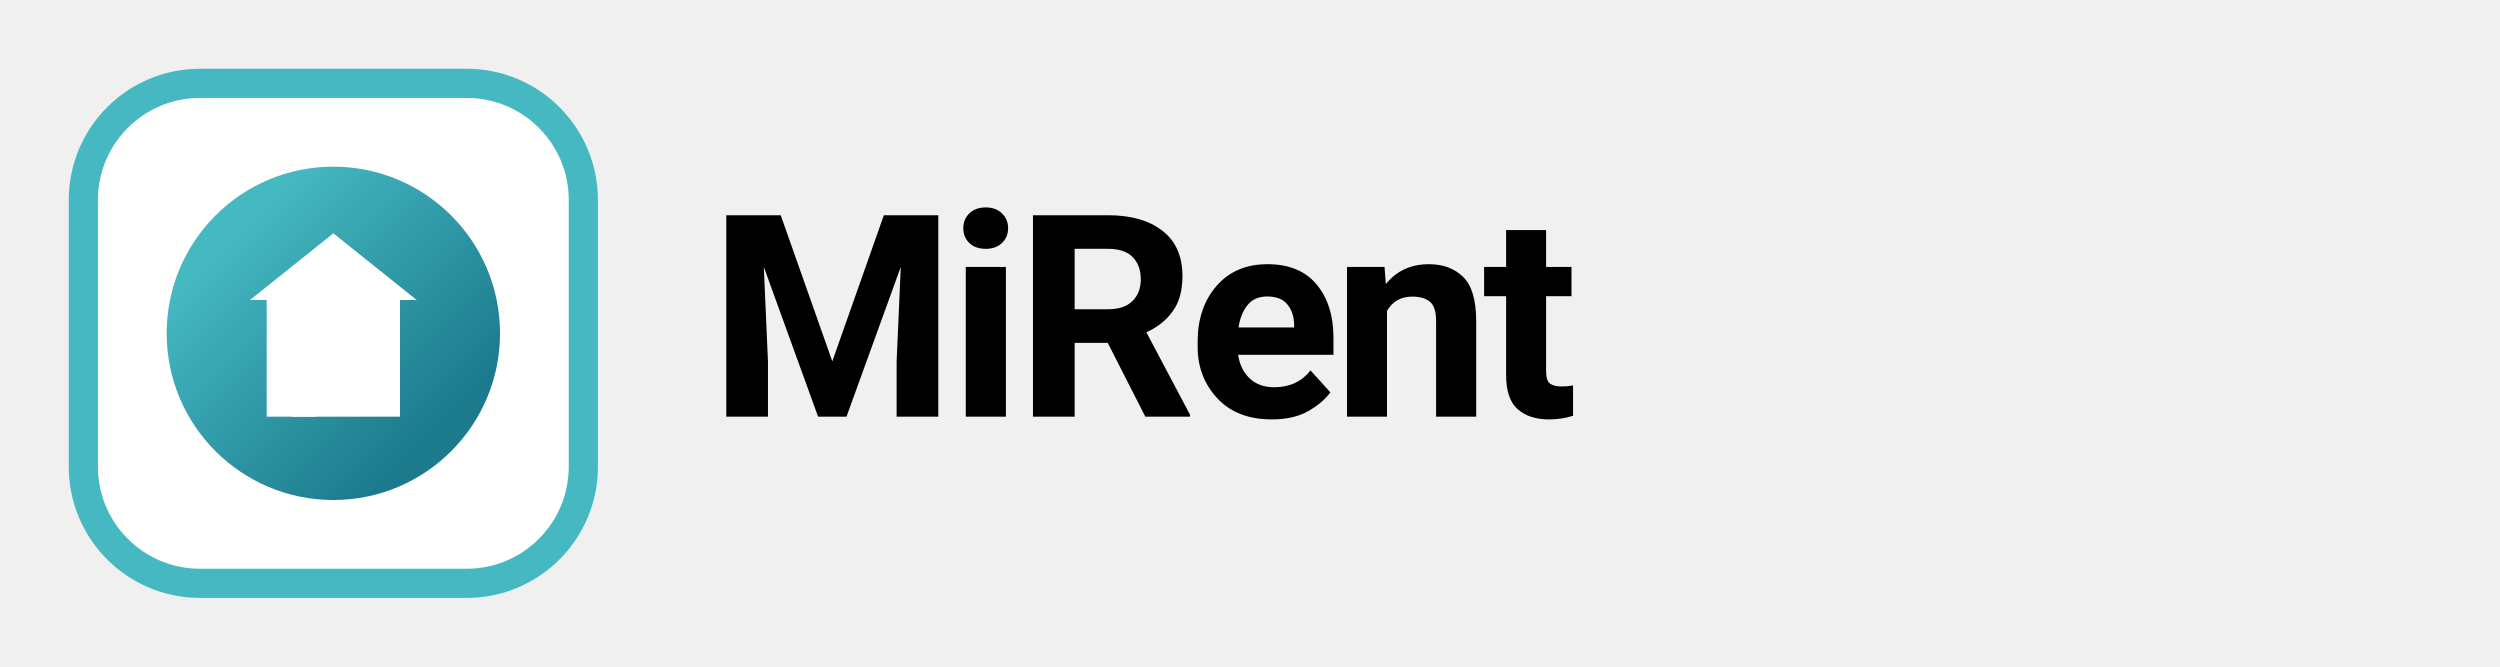
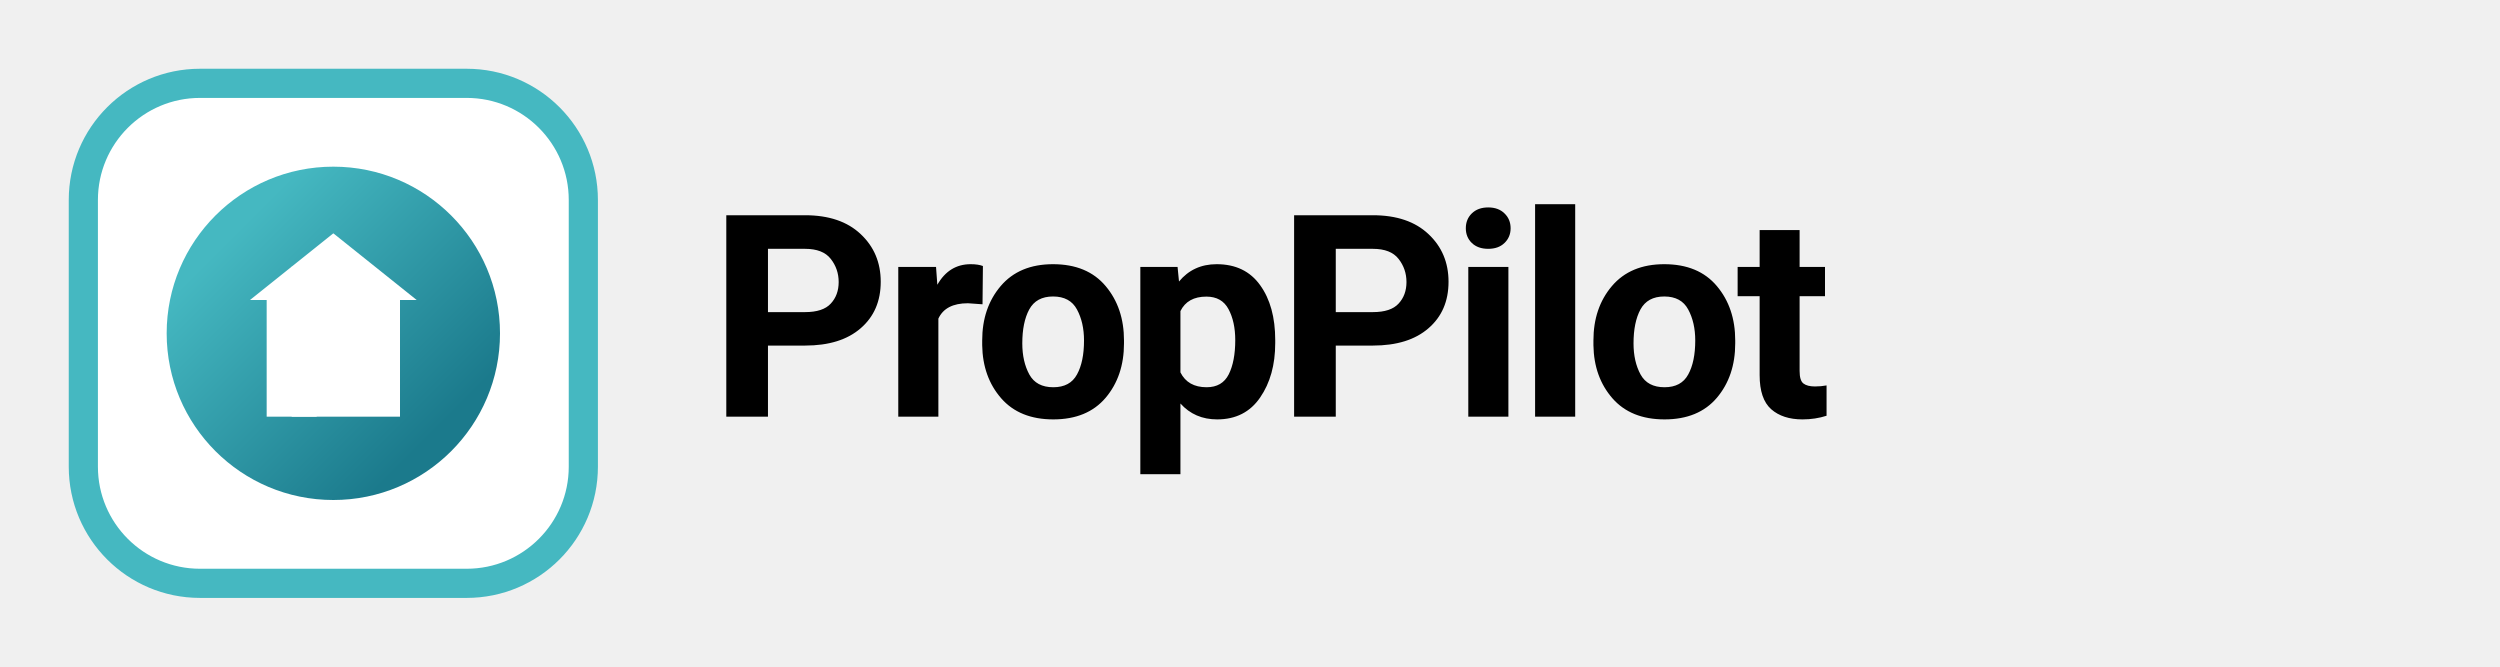
<svg xmlns="http://www.w3.org/2000/svg" width="300" height="80" viewBox="0 0 300 80" fill="none">
  <defs>
    <linearGradient id="circleGrad" x1="20%" y1="20%" x2="80%" y2="80%">
      <stop offset="0%" style="stop-color:#45B8C1;stop-opacity:1" />
      <stop offset="100%" style="stop-color:#1B7A8C;stop-opacity:1" />
    </linearGradient>
  </defs>
  <rect x="10" y="10" width="60" height="60" rx="14" stroke="#45B8C1" stroke-width="3.5" fill="white" />
  <circle cx="40" cy="40" r="20" fill="url(#circleGrad)" />
  <path d="M40 28 L50 36 L30 36 Z" fill="white" />
  <rect x="32" y="36" width="16" height="14" fill="white" />
  <path d="M35 32 L35 50 L38 50 L38 42 L42 42 C44.2 42 46 40.2 46 38 C46 35.8 44.2 34 42 34 L35 32 Z M38 35 L42 35 C42.8 35 43.5 35.7 43.5 38 C43.5 40.3 42.8 41 42 41 L38 41 L38 35 Z" fill="white" fill-rule="evenodd" />
  <text x="85" y="50" font-family="system-ui, -apple-system, 'Segoe UI', 'Roboto', sans-serif" font-size="34" font-weight="700" fill="currentColor" letter-spacing="-1">
-     MiRent
+     PropPilot
  </text>
</svg>
